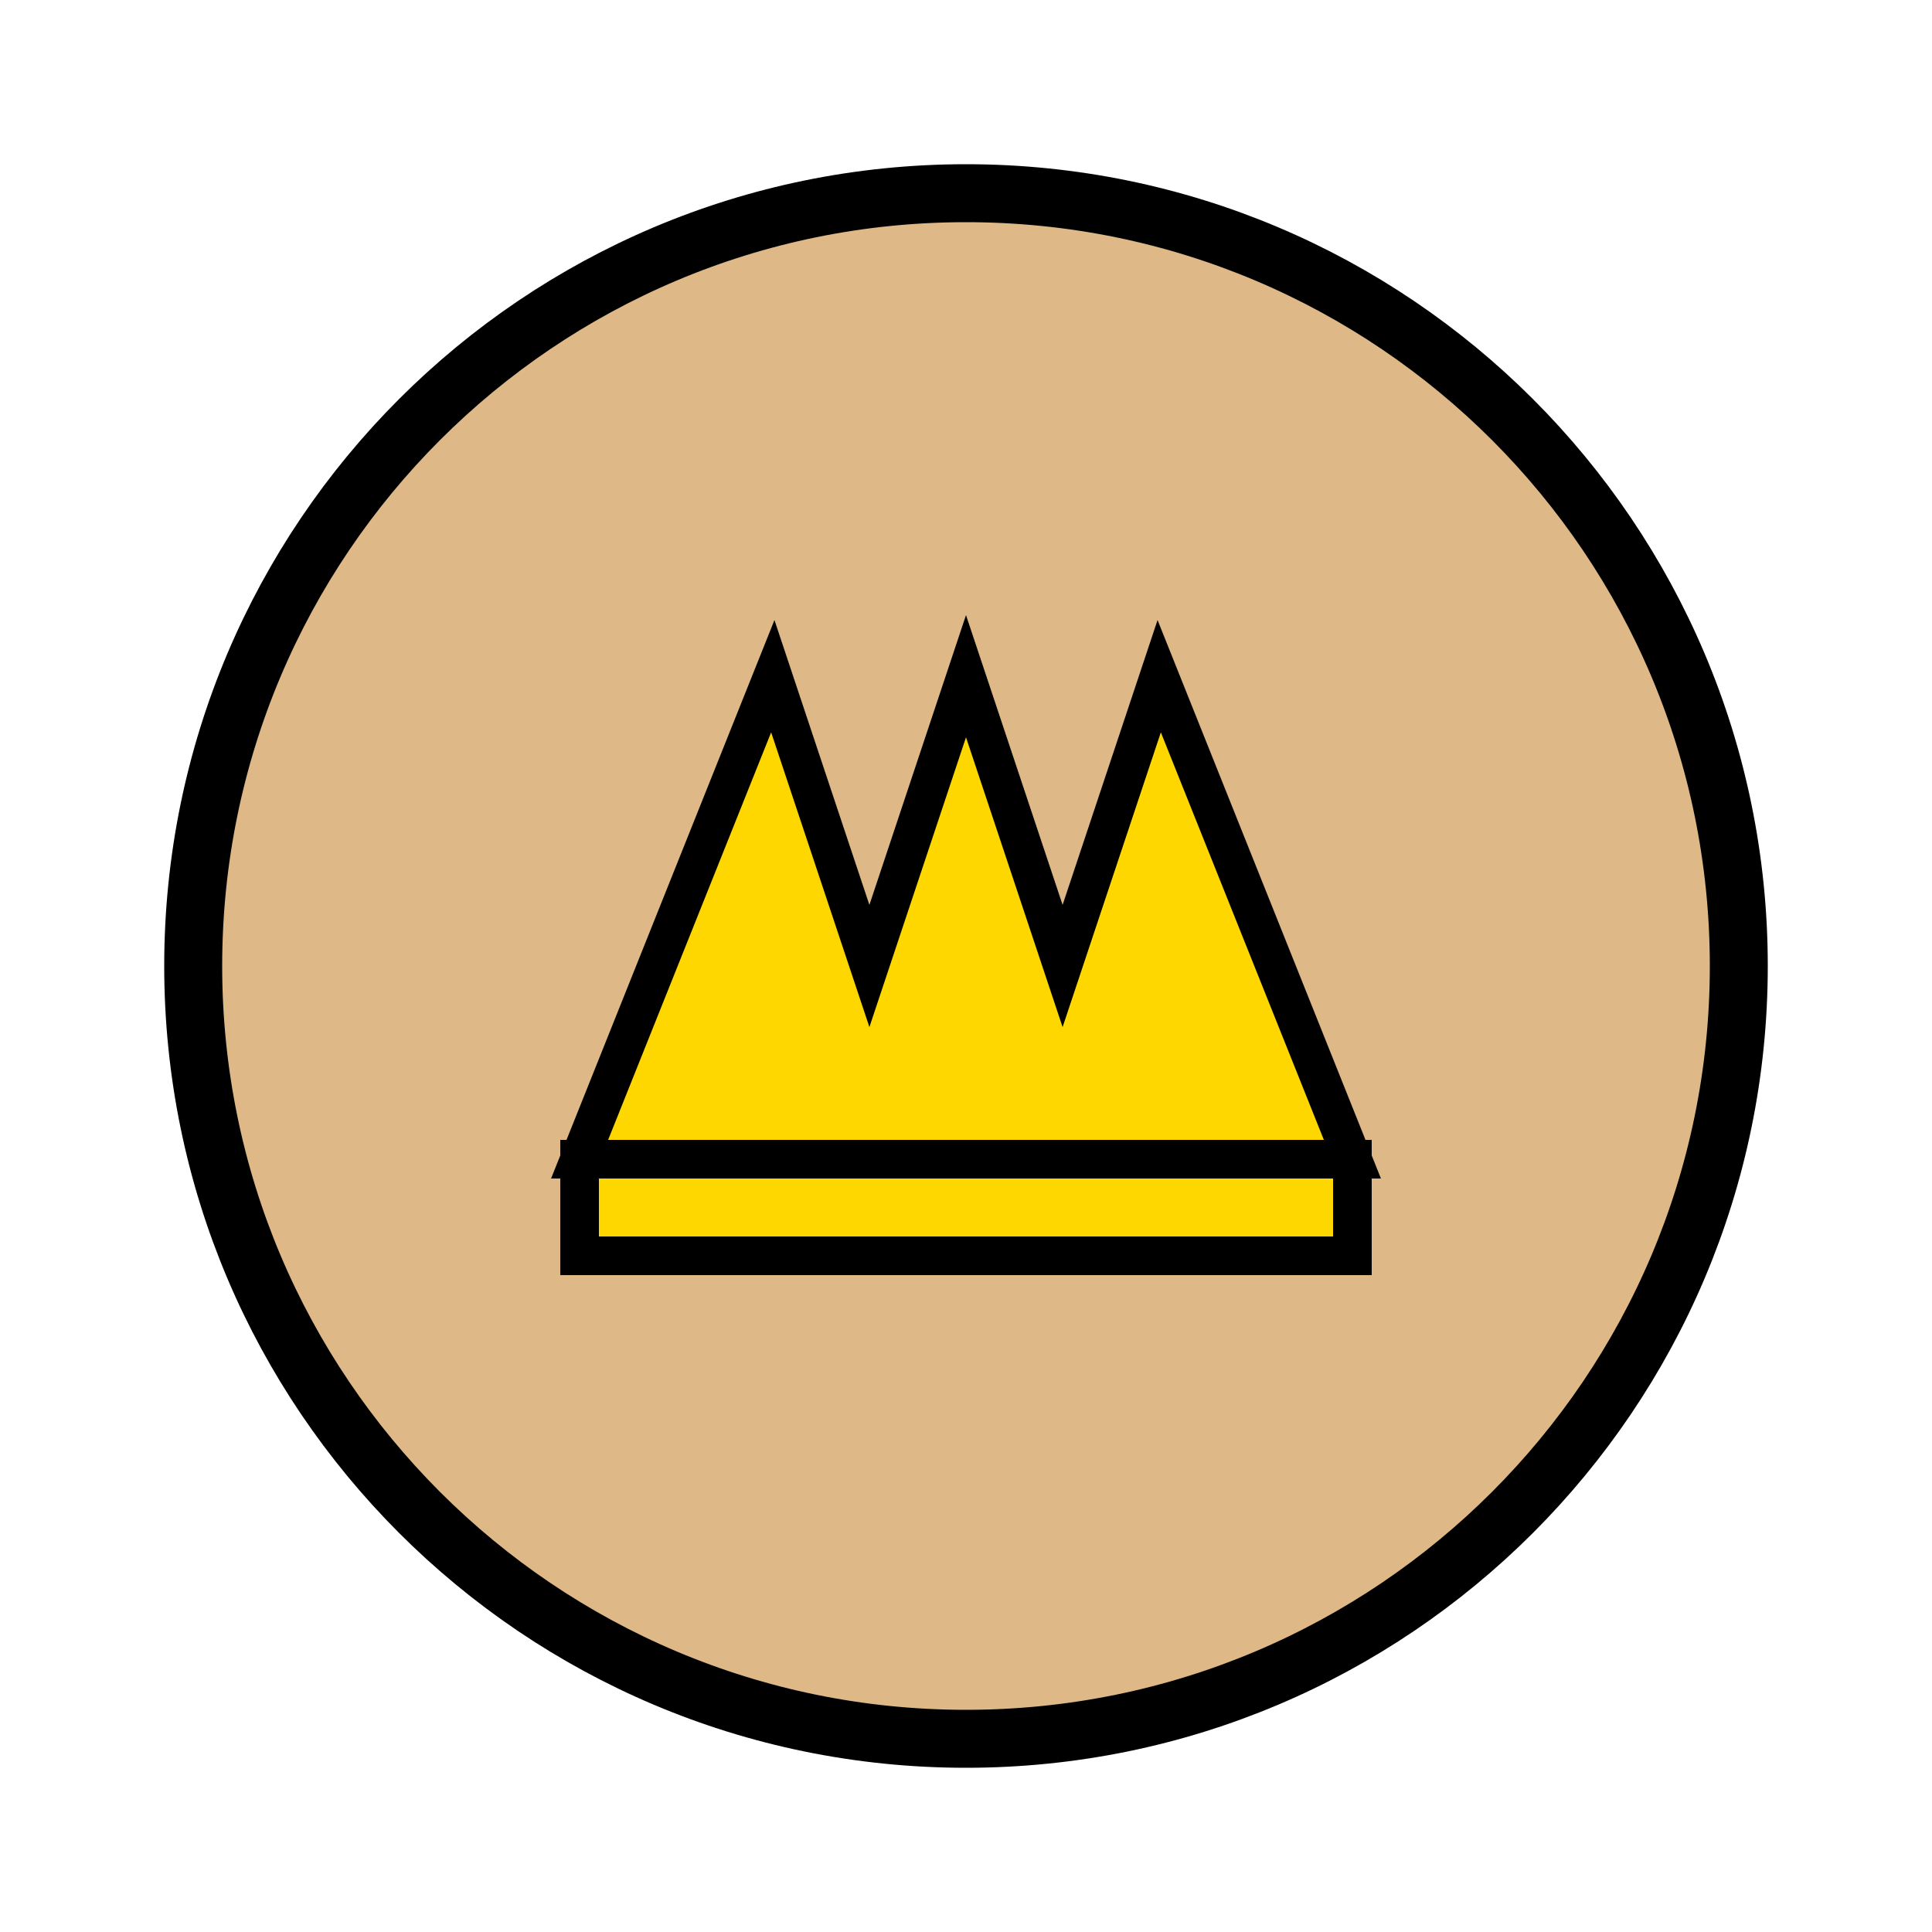
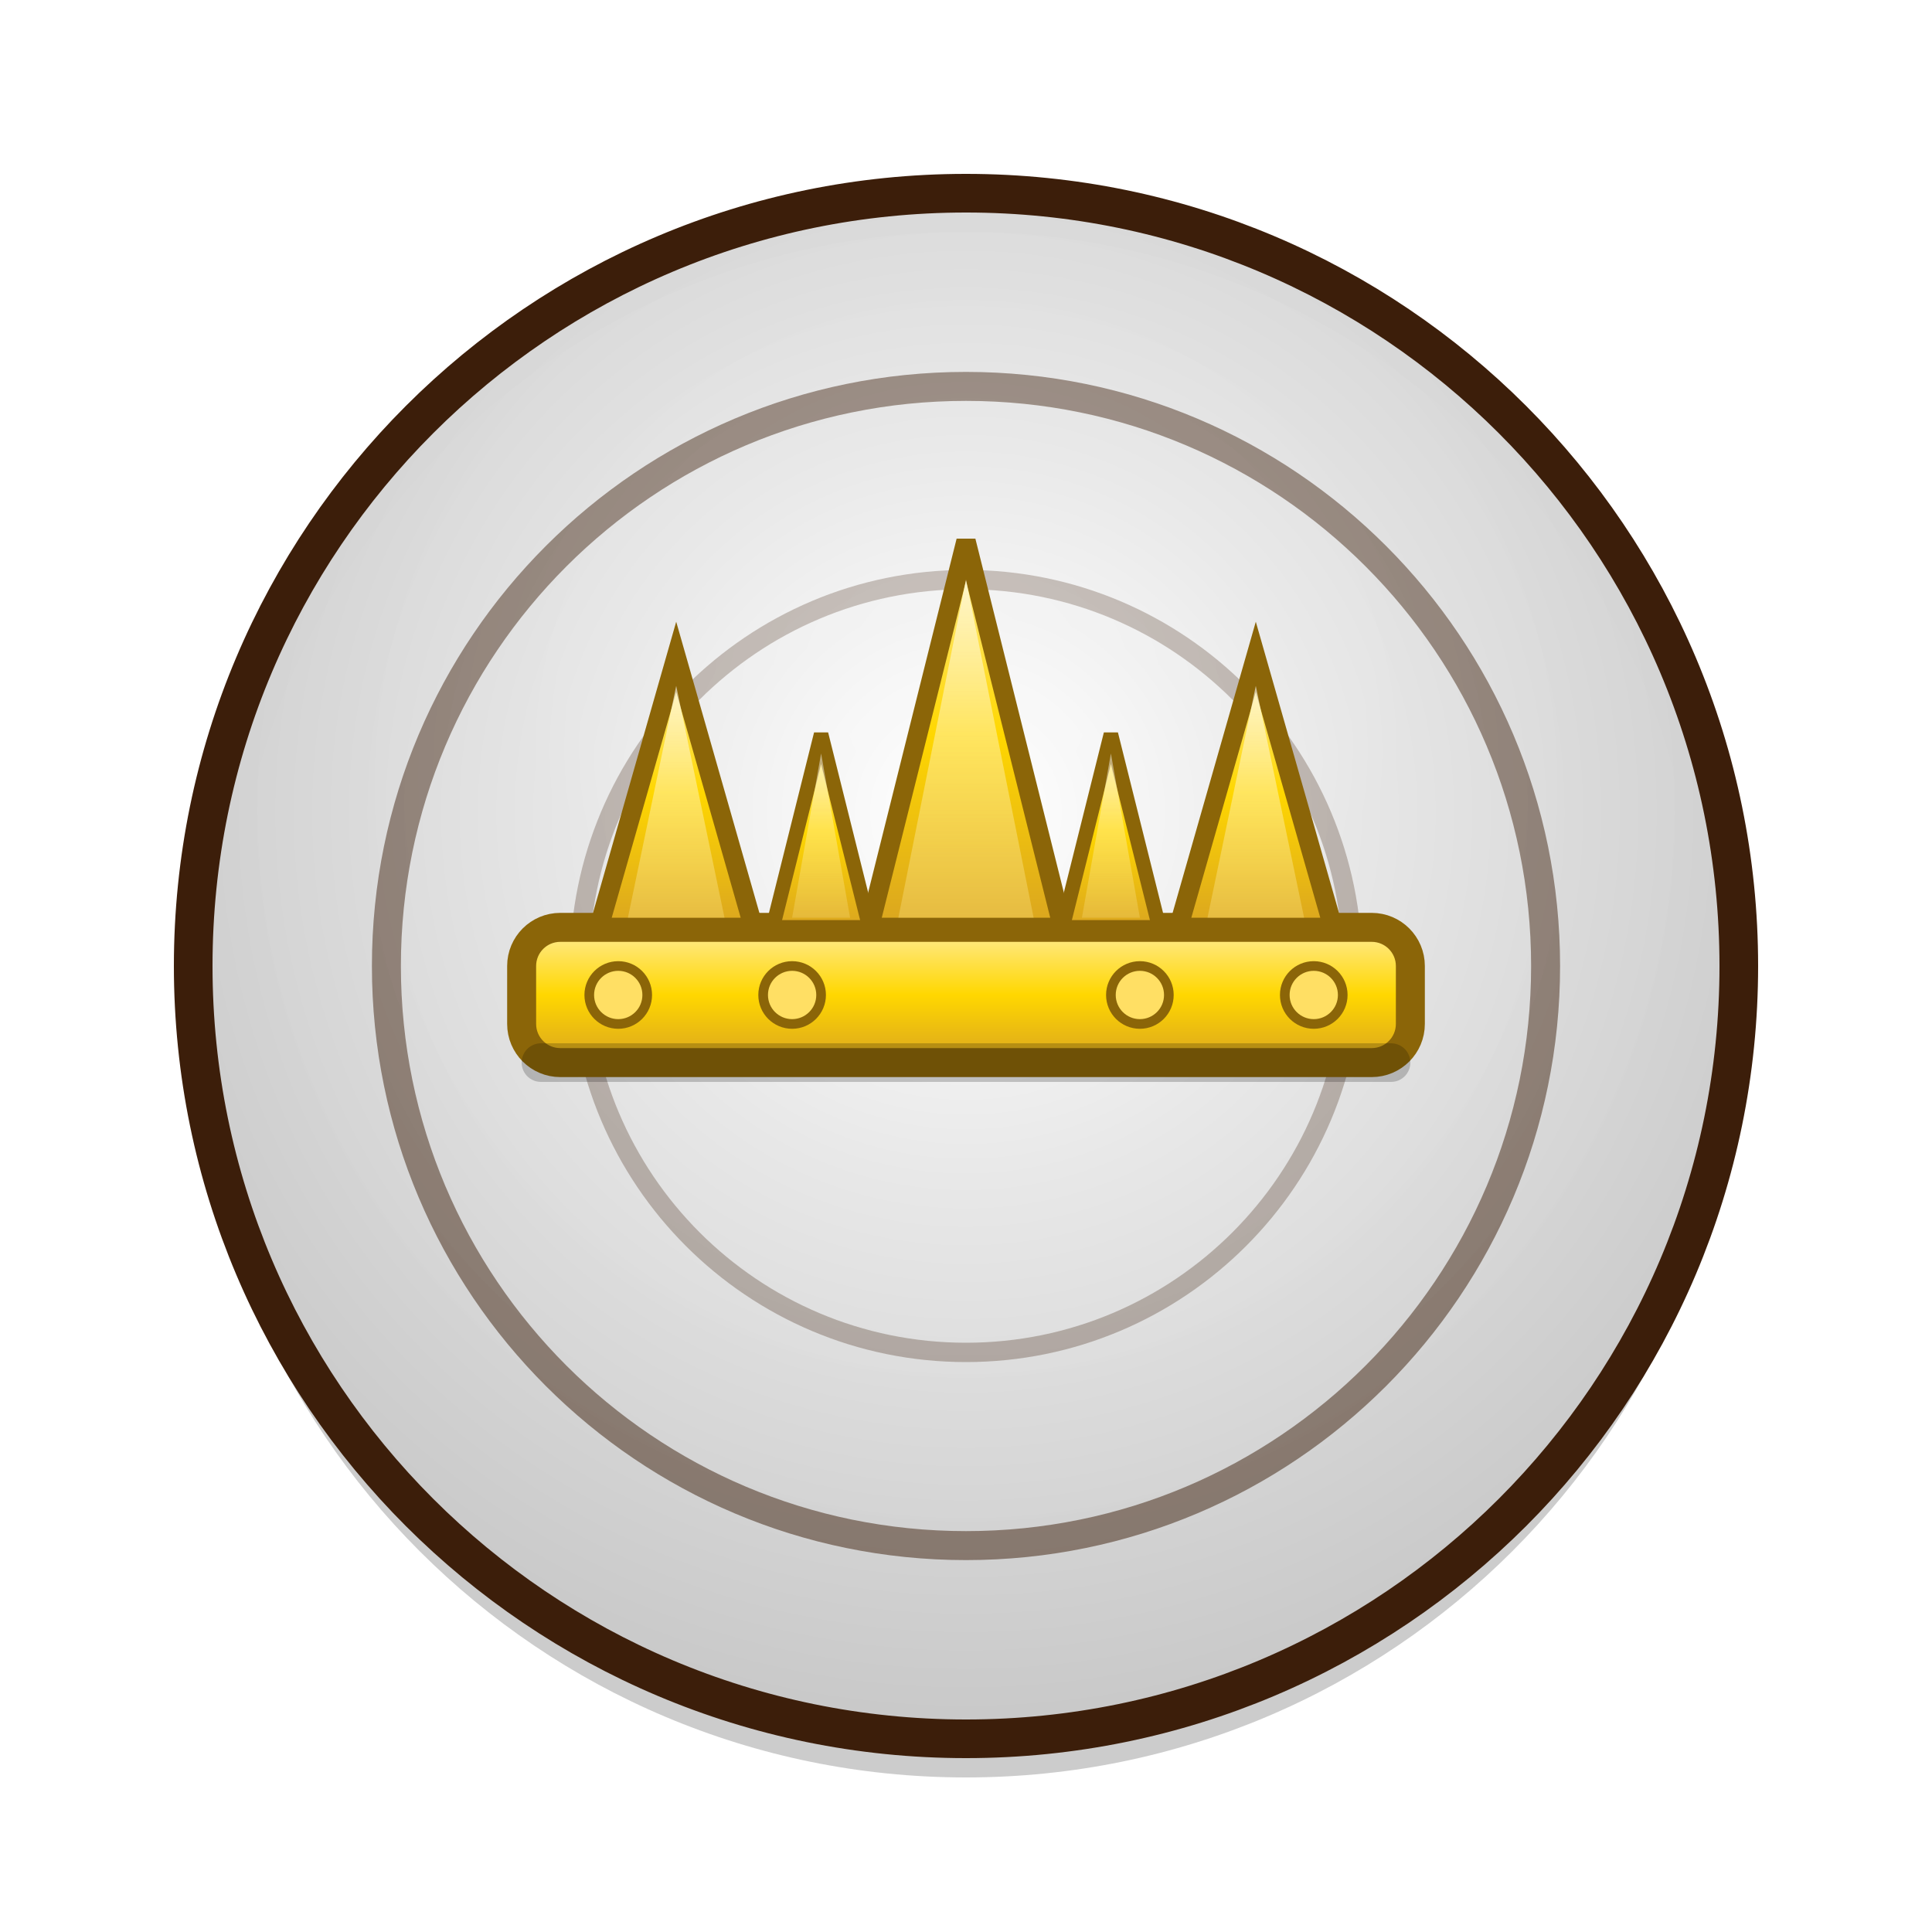
<svg xmlns="http://www.w3.org/2000/svg" viewBox="0 0 100 100">
-   <circle cx="50" cy="50" r="40" fill="burlywood" stroke="black" stroke-width="3" />
-   <polygon points="30,60 40,35 45,50 50,35 55,50 60,35 70,60" fill="gold" stroke="black" stroke-width="2" />
-   <rect x="30" y="60" width="40" height="5" fill="gold" stroke="black" stroke-width="2" />
+   <defs>
+     <radialGradient id="checkerBodyGradientKing" cx="50%" cy="40%" r="60%" fx="50%" fy="40%">
+       <stop offset="0%" style="stop-color:rgb(255,255,255);stop-opacity:1" />
+       <stop offset="40%" style="stop-color:rgb(230,230,230);stop-opacity:1" />
+       <stop offset="100%" style="stop-color:rgb(200,200,200);stop-opacity:1" />
+     </radialGradient>
+     <radialGradient id="topHighlightKing" cx="50%" cy="40%" r="50%" fx="50%" fy="30%">
+       <stop offset="0%" style="stop-color:white;stop-opacity:0.2" />
+       <stop offset="100%" style="stop-color:white;stop-opacity:0" />
+     </radialGradient>
+     <linearGradient id="goldGradient" x1="0%" y1="0%" x2="0%" y2="100%">
+       <stop offset="0%" style="stop-color:rgb(255,235,150);stop-opacity:1" />
+       <stop offset="50%" style="stop-color:rgb(255,215,0);stop-opacity:1" />
+       <stop offset="100%" style="stop-color:rgb(218,165,32);stop-opacity:1" />
+     </linearGradient>
+     <radialGradient id="jewelGradient" cx="50%" cy="40%" r="50%" fx="60%" fy="35%">
+       <stop offset="0%" style="stop-color:rgb(255,100,100);stop-opacity:1" />
+       <stop offset="100%" style="stop-color:rgb(180,0,0);stop-opacity:1" />
+     </radialGradient>
+     <linearGradient id="goldHighlightGradient" x1="0%" y1="0%" x2="0%" y2="100%">
+       <stop offset="0%" style="stop-color:rgba(255,255,255,0.6)" />
+       <stop offset="100%" style="stop-color:rgba(255,235,150,0.3)" />
+     </linearGradient>
+   </defs>
+   <g id="king-checker">
+     <circle cx="50" cy="52" r="40" fill="rgba(0,0,0,0.2)" />
+     <circle cx="50" cy="50" r="40" fill="url(#checkerBodyGradientKing)" stroke="rgb(60,30,10)" stroke-width="2" />
+     <circle cx="50" cy="50" r="30" fill="none" stroke="rgba(60,30,10,0.5)" stroke-width="1.5" />
+     <circle cx="50" cy="50" r="20" fill="none" stroke="rgba(60,30,10,0.3)" stroke-width="1" />
+     <circle cx="50" cy="50" r="38" fill="url(#topHighlightKing)" />
+     <g id="crown" transform="translate(0)">
+       <rect x="27" y="48" width="46" height="7" rx="2" ry="2" fill="url(#goldGradient)" stroke="rgb(139,101,8)" stroke-width="1.5" />
+       <rect x="27" y="54" width="46" height="2" rx="1" ry="1" fill="rgba(0,0,0,0.2)" />
+       <polygon points="50,28 45,48 55,48" fill="url(#goldGradient)" stroke="rgb(139,101,8)" stroke-width="1" />
+       <polygon points="50,30 46.5,47.5 53.5,47.5" fill="url(#goldHighlightGradient)" />
+       <polygon points="35,34 31,48 39,48" fill="url(#goldGradient)" stroke="rgb(139,101,8)" stroke-width="1" />
+       <polygon points="35,35.5 32.5,47.5 37.5,47.5" fill="url(#goldHighlightGradient)" />
+       <polygon points="65,34 61,48 69,48" fill="url(#goldGradient)" stroke="rgb(139,101,8)" stroke-width="1" />
+       <polygon points="65,35.5 62.5,47.5 67.5,47.5" fill="url(#goldHighlightGradient)" />
+       <polygon points="42.5,38 40,48 45,48" fill="url(#goldGradient)" stroke="rgb(139,101,8)" stroke-width="0.75" />
+       <polygon points="42.5,39 41,47.5 44,47.5" fill="url(#goldHighlightGradient)" opacity="0.8" />
+       <polygon points="57.5,38 55,48 60,48" fill="url(#goldGradient)" stroke="rgb(139,101,8)" stroke-width="0.75" />
+       <polygon points="57.5,39 56,47.5 59,47.5" fill="url(#goldHighlightGradient)" opacity="0.8" />
+       <circle cx="32" cy="51.5" r="1.5" fill="rgb(255,223,100)" stroke="rgb(139,101,8)" stroke-width="0.5" />
+       <circle cx="41" cy="51.5" r="1.5" fill="rgb(255,223,100)" stroke="rgb(139,101,8)" stroke-width="0.5" />
+       <circle cx="59" cy="51.5" r="1.5" fill="rgb(255,223,100)" stroke="rgb(139,101,8)" stroke-width="0.5" />
+       <circle cx="68" cy="51.5" r="1.5" fill="rgb(255,223,100)" stroke="rgb(139,101,8)" stroke-width="0.5" />
+     </g>
+   </g>
</svg>
